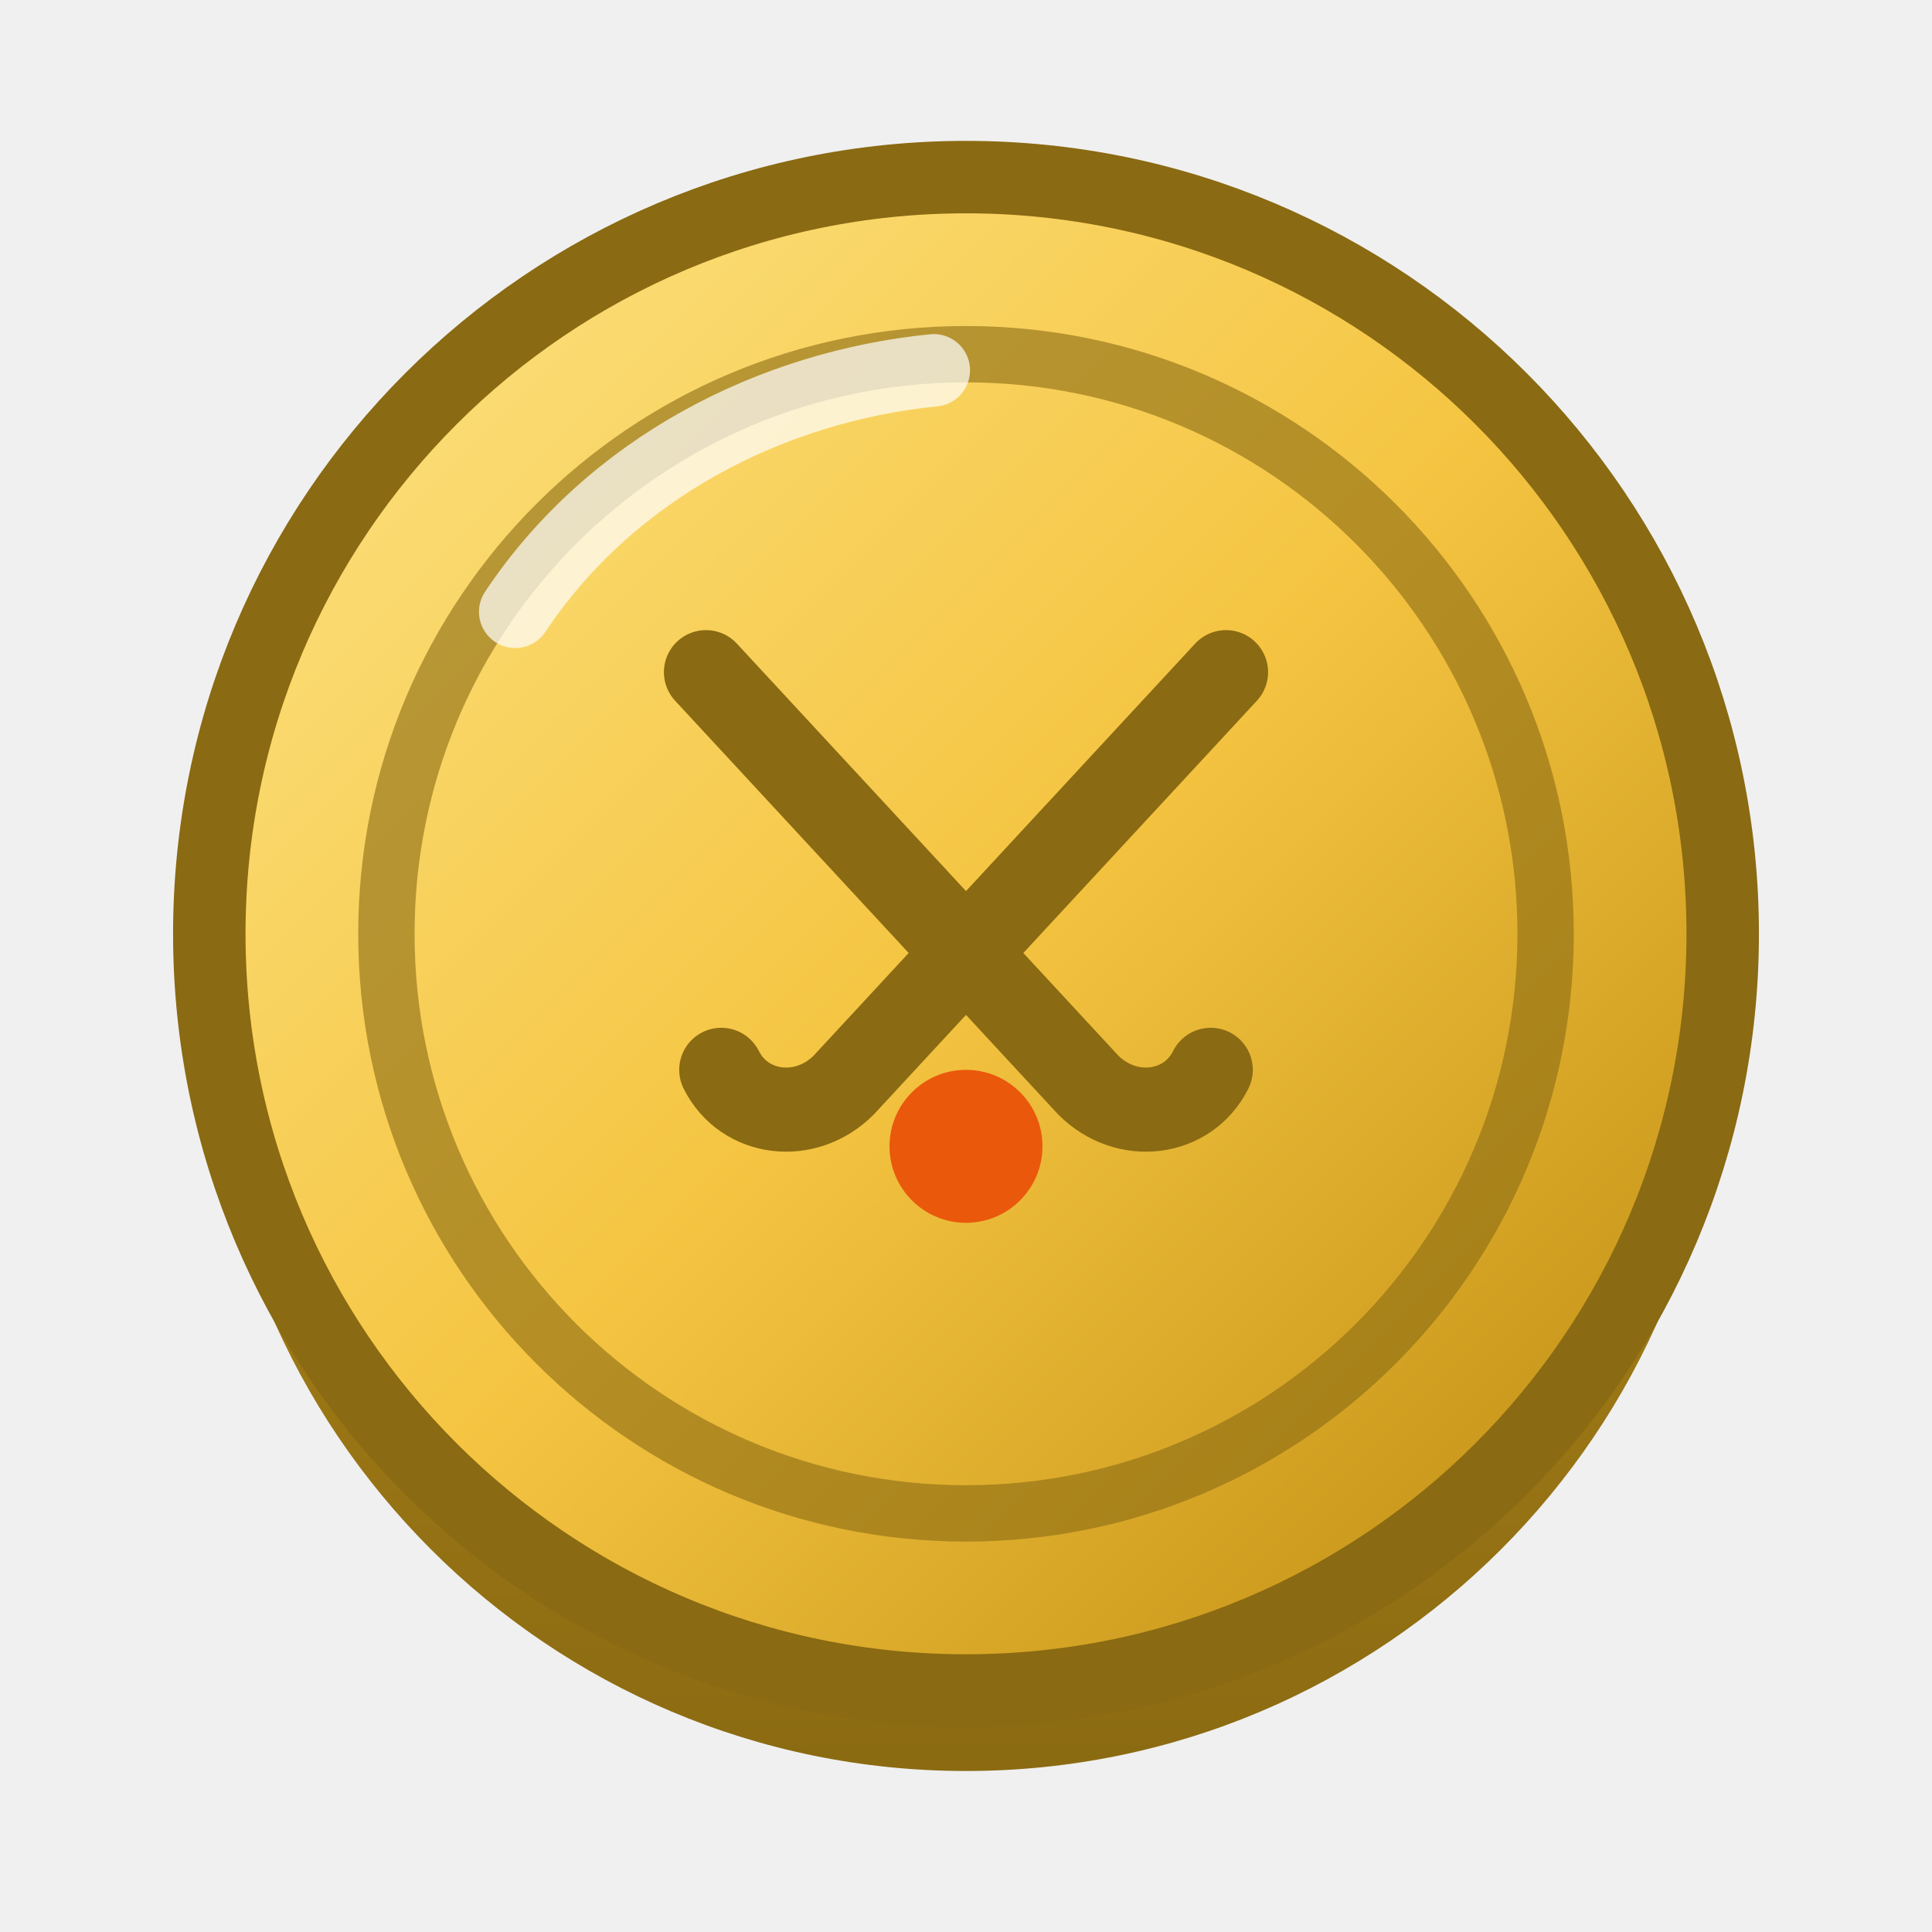
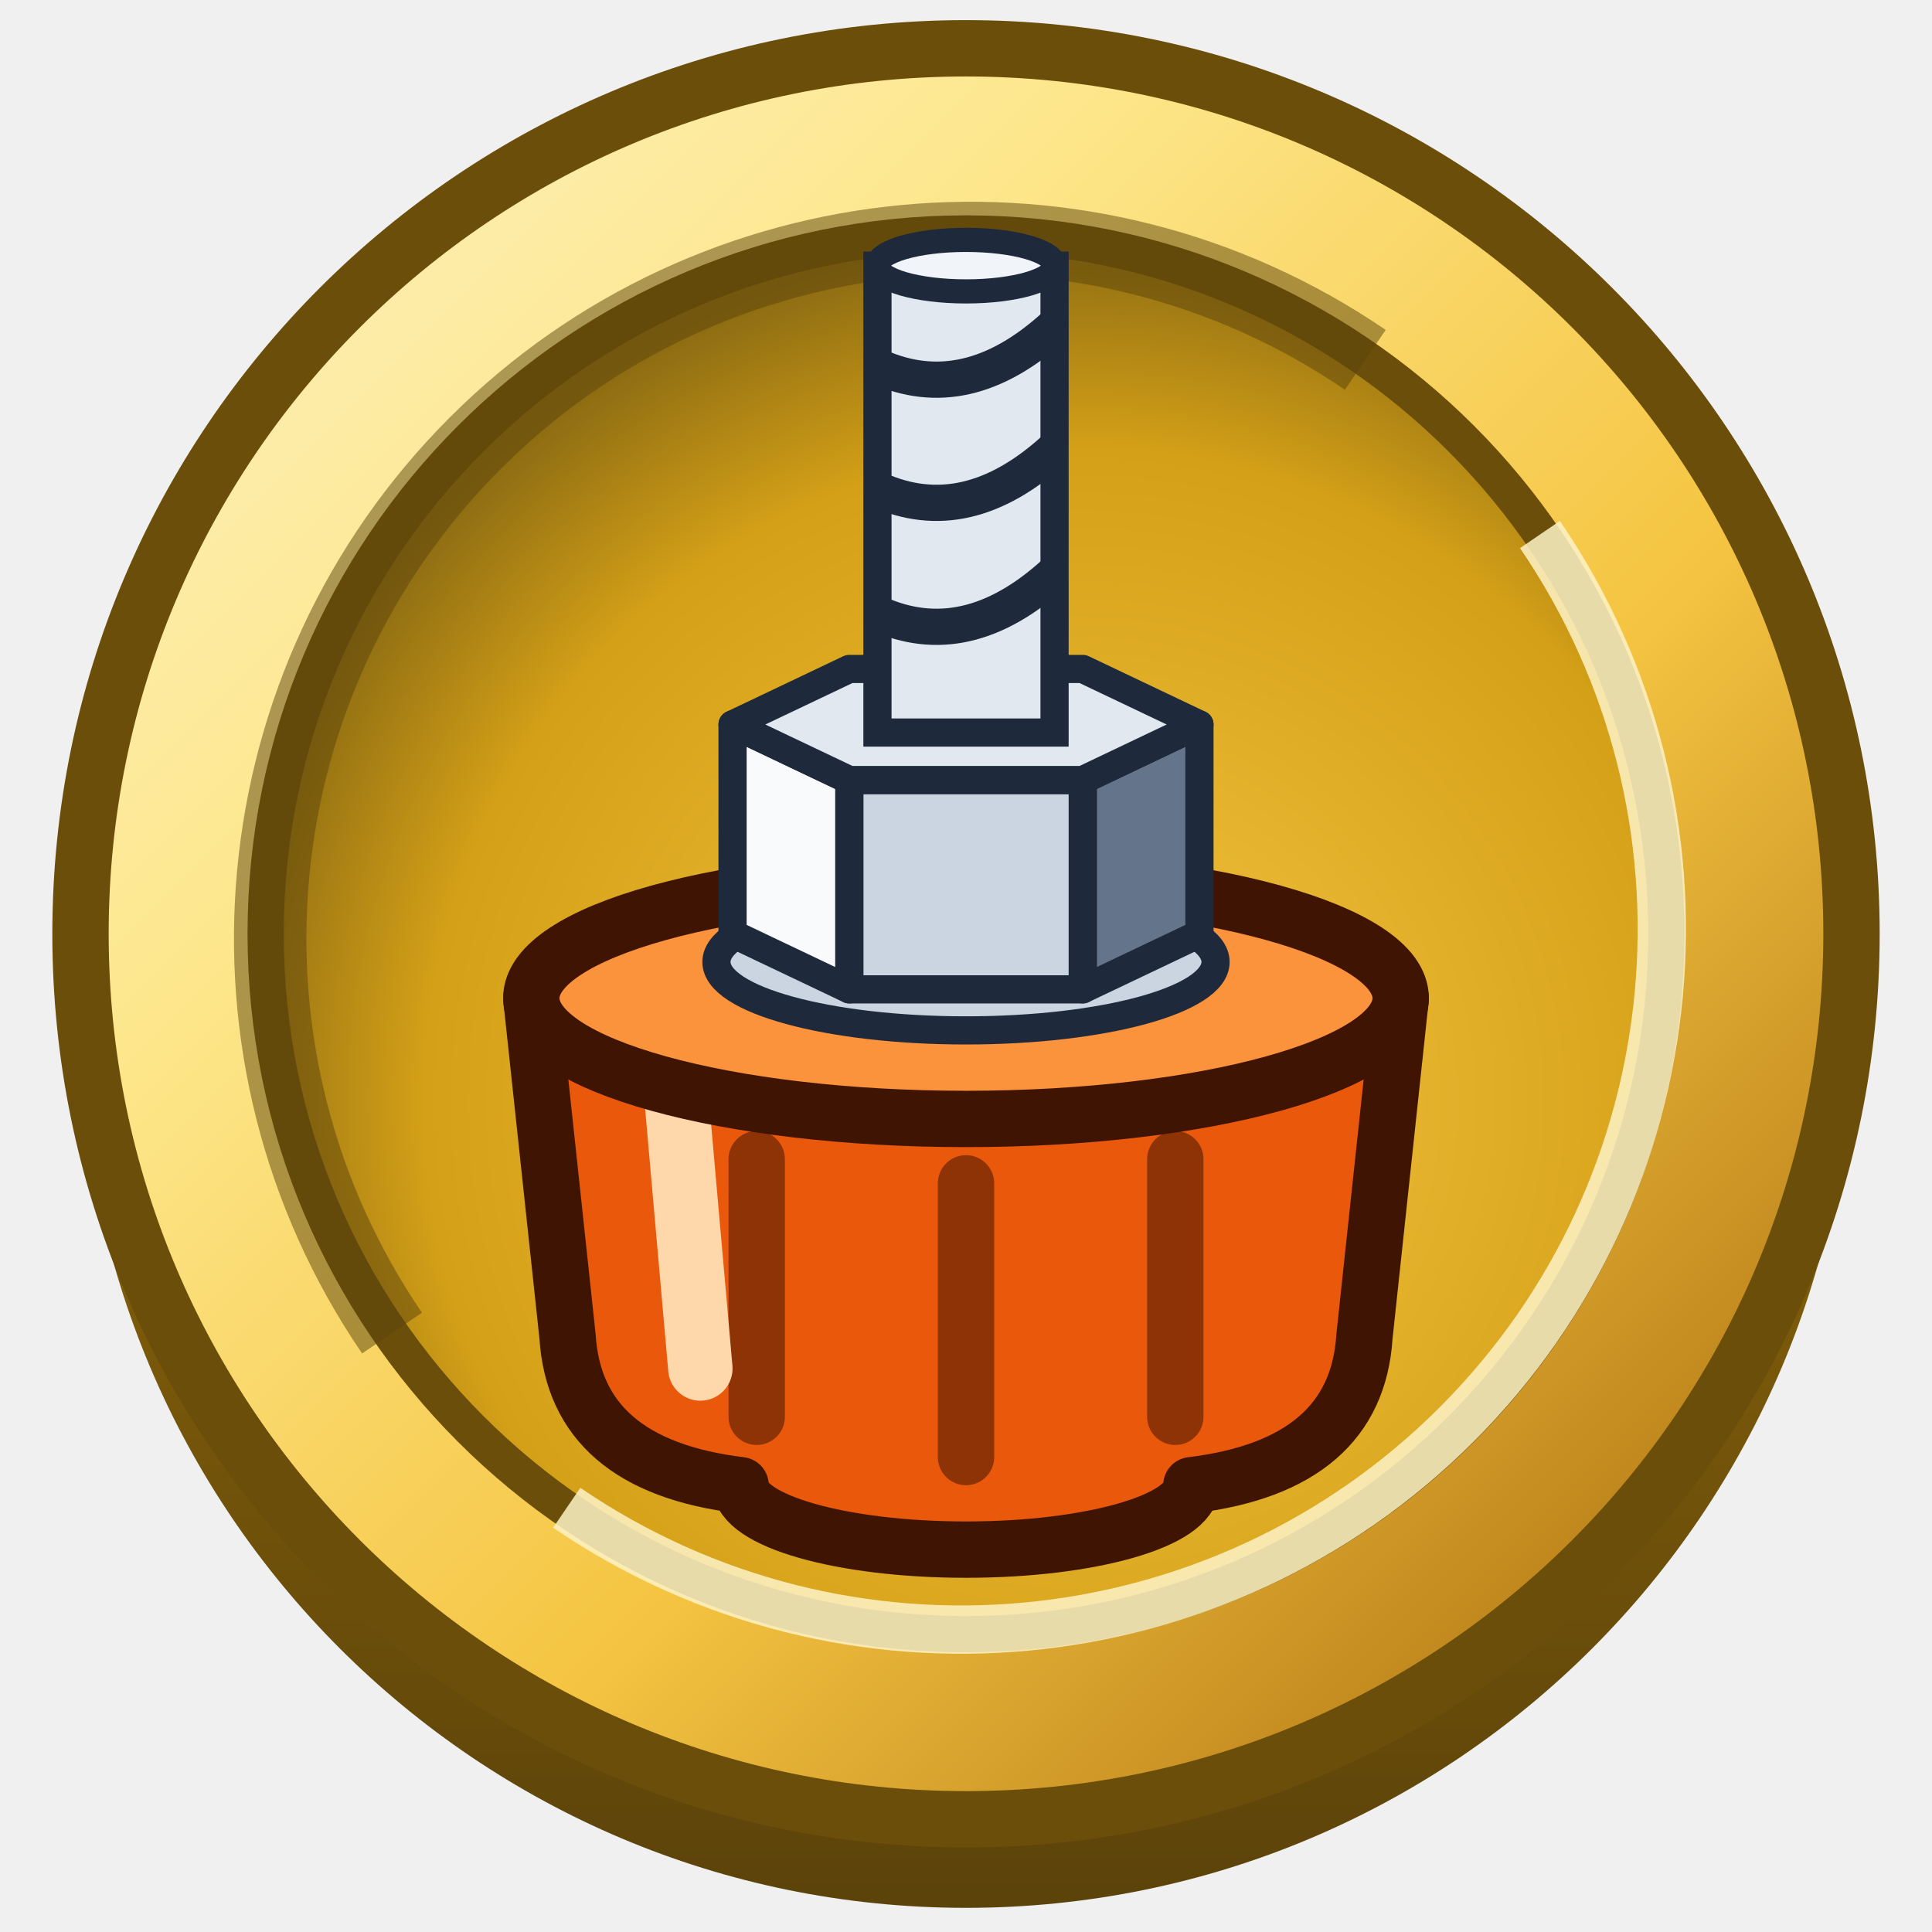
<svg xmlns="http://www.w3.org/2000/svg" viewBox="0 0 24 24">
  <defs>
    <linearGradient id="cg" x1="0" y1="0" x2="1" y2="1">
-       <stop offset="0" stop-color="#FDE68A" />
-       <stop offset=".5" stop-color="#F5C542" />
-       <stop offset="1" stop-color="#B8860B" />
+       <stop offset="0" stop-color="#FEF3C7" />
+       <stop offset=".3" stop-color="#FDE68A" />
+       <stop offset=".6" stop-color="#F5C542" />
+       <stop offset="1" stop-color="#A16207" />
    </linearGradient>
    <linearGradient id="ce" x1="0" y1="0" x2="0" y2="1">
-       <stop offset="0" stop-color="#C9971C" />
+       <stop offset="0" stop-color="#B8860B" />
+       <stop offset="1" stop-color="#5C430A" />
+     </linearGradient>
+     <radialGradient id="pk" cx="58%" cy="62%" r="62%">
+       <stop offset="0" stop-color="#F5C542" />
+       <stop offset=".75" stop-color="#D4A017" />
      <stop offset="1" stop-color="#8A6A12" />
-     </linearGradient>
+     </radialGradient>
  </defs>
-   <circle cx="12" cy="12.6" r="9.4" fill="url(#ce)" />
-   <circle cx="12" cy="11.6" r="9.4" fill="url(#cg)" stroke="#8A6A12" stroke-width=".9" />
-   <circle cx="12" cy="11.6" r="7.2" fill="none" stroke="#8A6A12" stroke-width=".7" opacity=".6" />
-   <g transform="translate(12 11.2) scale(0.95)">
-     <path d="M-3.4 -3 L1.6 2.4 C2.1 2.9 2.9 2.8 3.2 2.2 M3.4 -3 L-1.6 2.4 C-2.1 2.9 -2.9 2.8 -3.2 2.2" fill="none" stroke="#8A6A12" stroke-width="1.1" stroke-linecap="round" />
-     <circle cy="3.2" r="1" fill="#EA580C" />
-   </g>
-   <path d="M6.4 7.6 C7.6 5.8 9.6 4.8 11.6 4.6" fill="none" stroke="#fff" stroke-width=".9" stroke-linecap="round" opacity=".7" />
+   <circle cx="12" cy="12.7" r="11" fill="url(#ce)" />
+   <circle cx="12" cy="11.6" r="11" fill="url(#cg)" stroke="#6B4E0A" stroke-width=".7" />
+   <circle cx="12" cy="11.6" r="8.70" fill="url(#pk)" stroke="#6B4E0A" stroke-width=".45" />
+   <path d="M4.87 16.56 A8.70 8.70 0 0 1 16.96 4.47" fill="none" stroke="#5C430A" stroke-width=".9" opacity=".5" />
+   <path d="M19.13 6.64 A8.70 8.70 0 0 1 7.04 18.73" fill="none" stroke="#FEF3C7" stroke-width=".6" opacity=".85" />
+   <path d="M6.6 12.4 L7.05 16.6 Q7.15 18.2 9.2 18.45 A2.8 .8 0 0 0 14.8 18.45 Q16.85 18.2 16.95 16.6 L17.4 12.4 Z" fill="#EA580C" stroke="#3F1402" stroke-width="0.7" stroke-linejoin="round" />
+   <path d="M9.4 14.4 V17.6 M12 14.7 V18.1 M14.6 14.4 V17.6" stroke="#3F1402" stroke-width=".7" stroke-linecap="round" opacity=".55" />
+   <path d="M8.4 13.6 L8.7 17" stroke="#FED7AA" stroke-width=".8" stroke-linecap="round" />
+   <ellipse cx="12" cy="12.4" rx="5.4" ry="1.5" fill="#FB923C" stroke="#3F1402" stroke-width="0.7" />
+   <ellipse cx="12" cy="11.95" rx="3.1" ry=".85" fill="#CBD5E1" stroke="#1E293B" stroke-width=".35" />
+   <path d="M14.90 9.00 L13.45 9.69 L13.45 12.29 L14.90 11.60 Z" fill="#64748B" stroke="#1E293B" stroke-width=".35" stroke-linejoin="round" />
+   <path d="M13.45 9.69 L10.55 9.69 L10.55 12.29 L13.45 12.29 Z" fill="#CBD5E1" stroke="#1E293B" stroke-width=".35" stroke-linejoin="round" />
+   <path d="M10.55 9.69 L9.10 9.00 L9.10 11.60 L10.55 12.29 Z" fill="#F8FAFC" stroke="#1E293B" stroke-width=".35" stroke-linejoin="round" />
+   <path d="M14.90 9.00 13.45 9.69 10.55 9.69 9.10 9.00 10.55 8.31 13.45 8.31 Z" fill="#E2E8F0" stroke="#1E293B" stroke-width=".35" stroke-linejoin="round" />
+   <rect x="10.9" y="3.3" width="2.2" height="5.80" fill="#E2E8F0" stroke="#1E293B" stroke-width=".35" />
+   <path d="M10.9 4.55 Q12 5.05 13.1 4.05" fill="none" stroke="#1E293B" stroke-width=".45" />
+   <path d="M10.9 6.08 Q12 6.58 13.1 5.58" fill="none" stroke="#1E293B" stroke-width=".45" />
+   <path d="M10.9 7.62 Q12 8.12 13.1 7.12" fill="none" stroke="#1E293B" stroke-width=".45" />
+   <ellipse cx="12" cy="3.3" rx="1.1" ry=".32" fill="#F1F5F9" stroke="#1E293B" stroke-width=".3" />
</svg>
